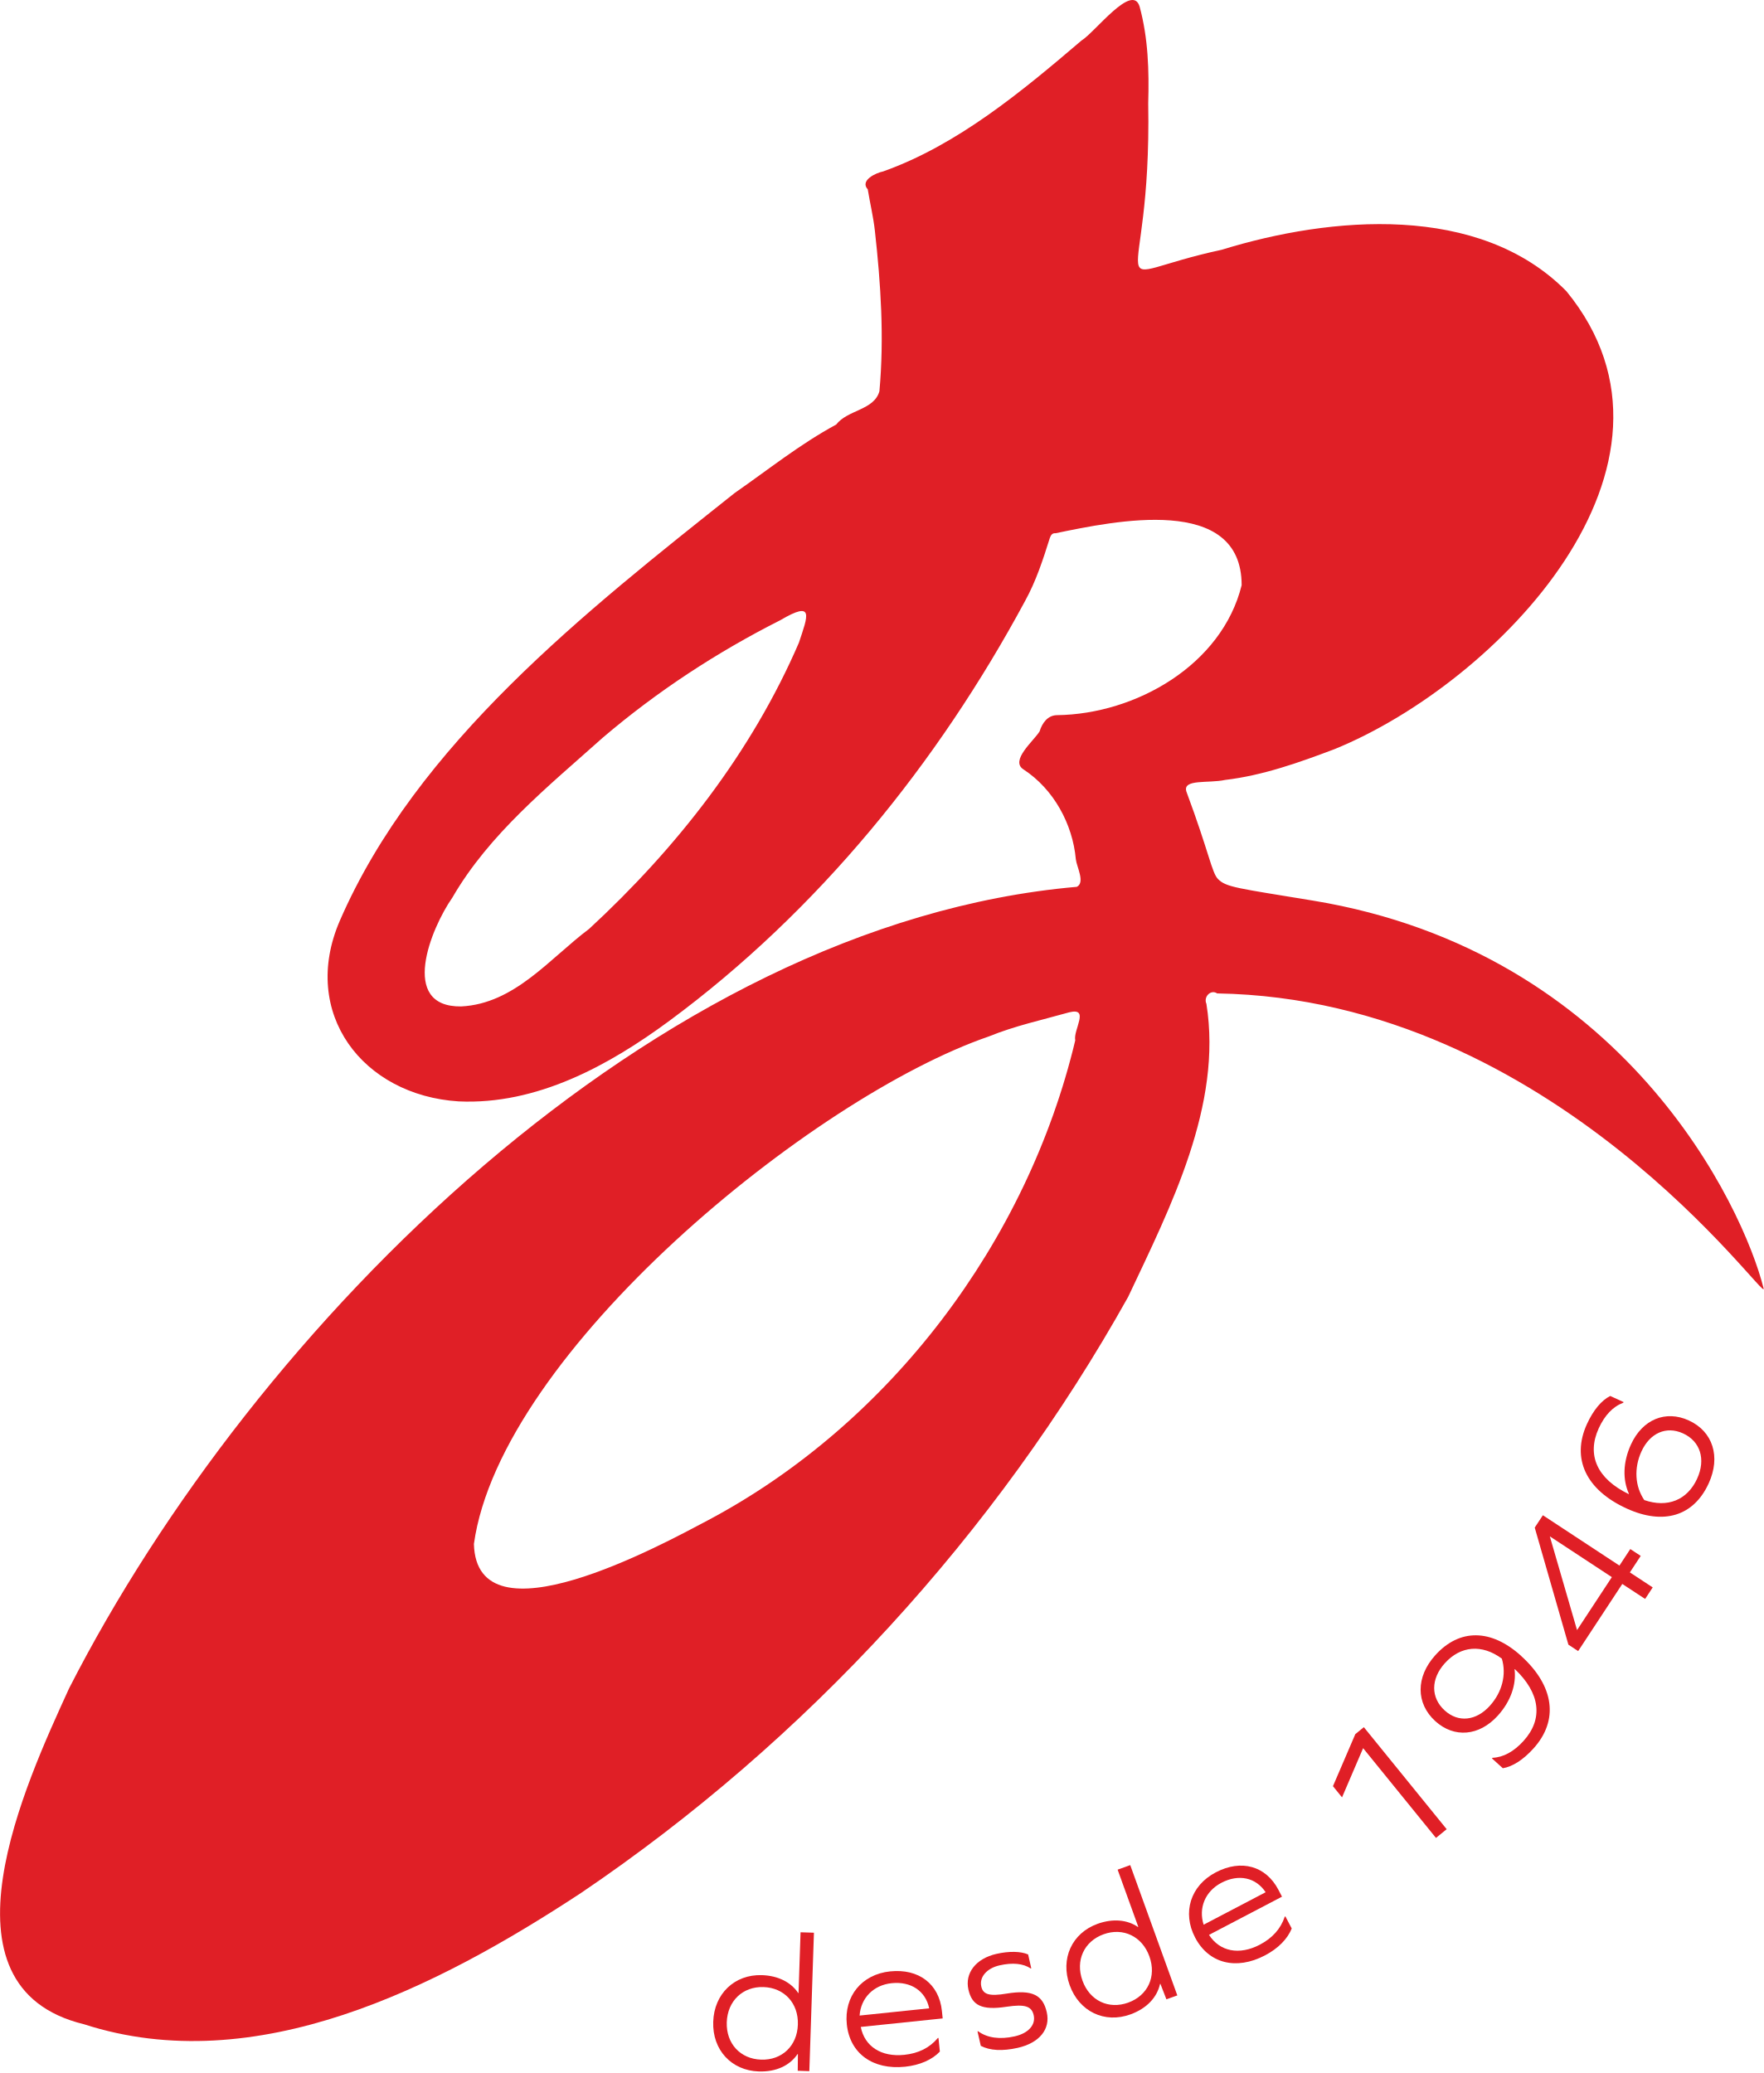
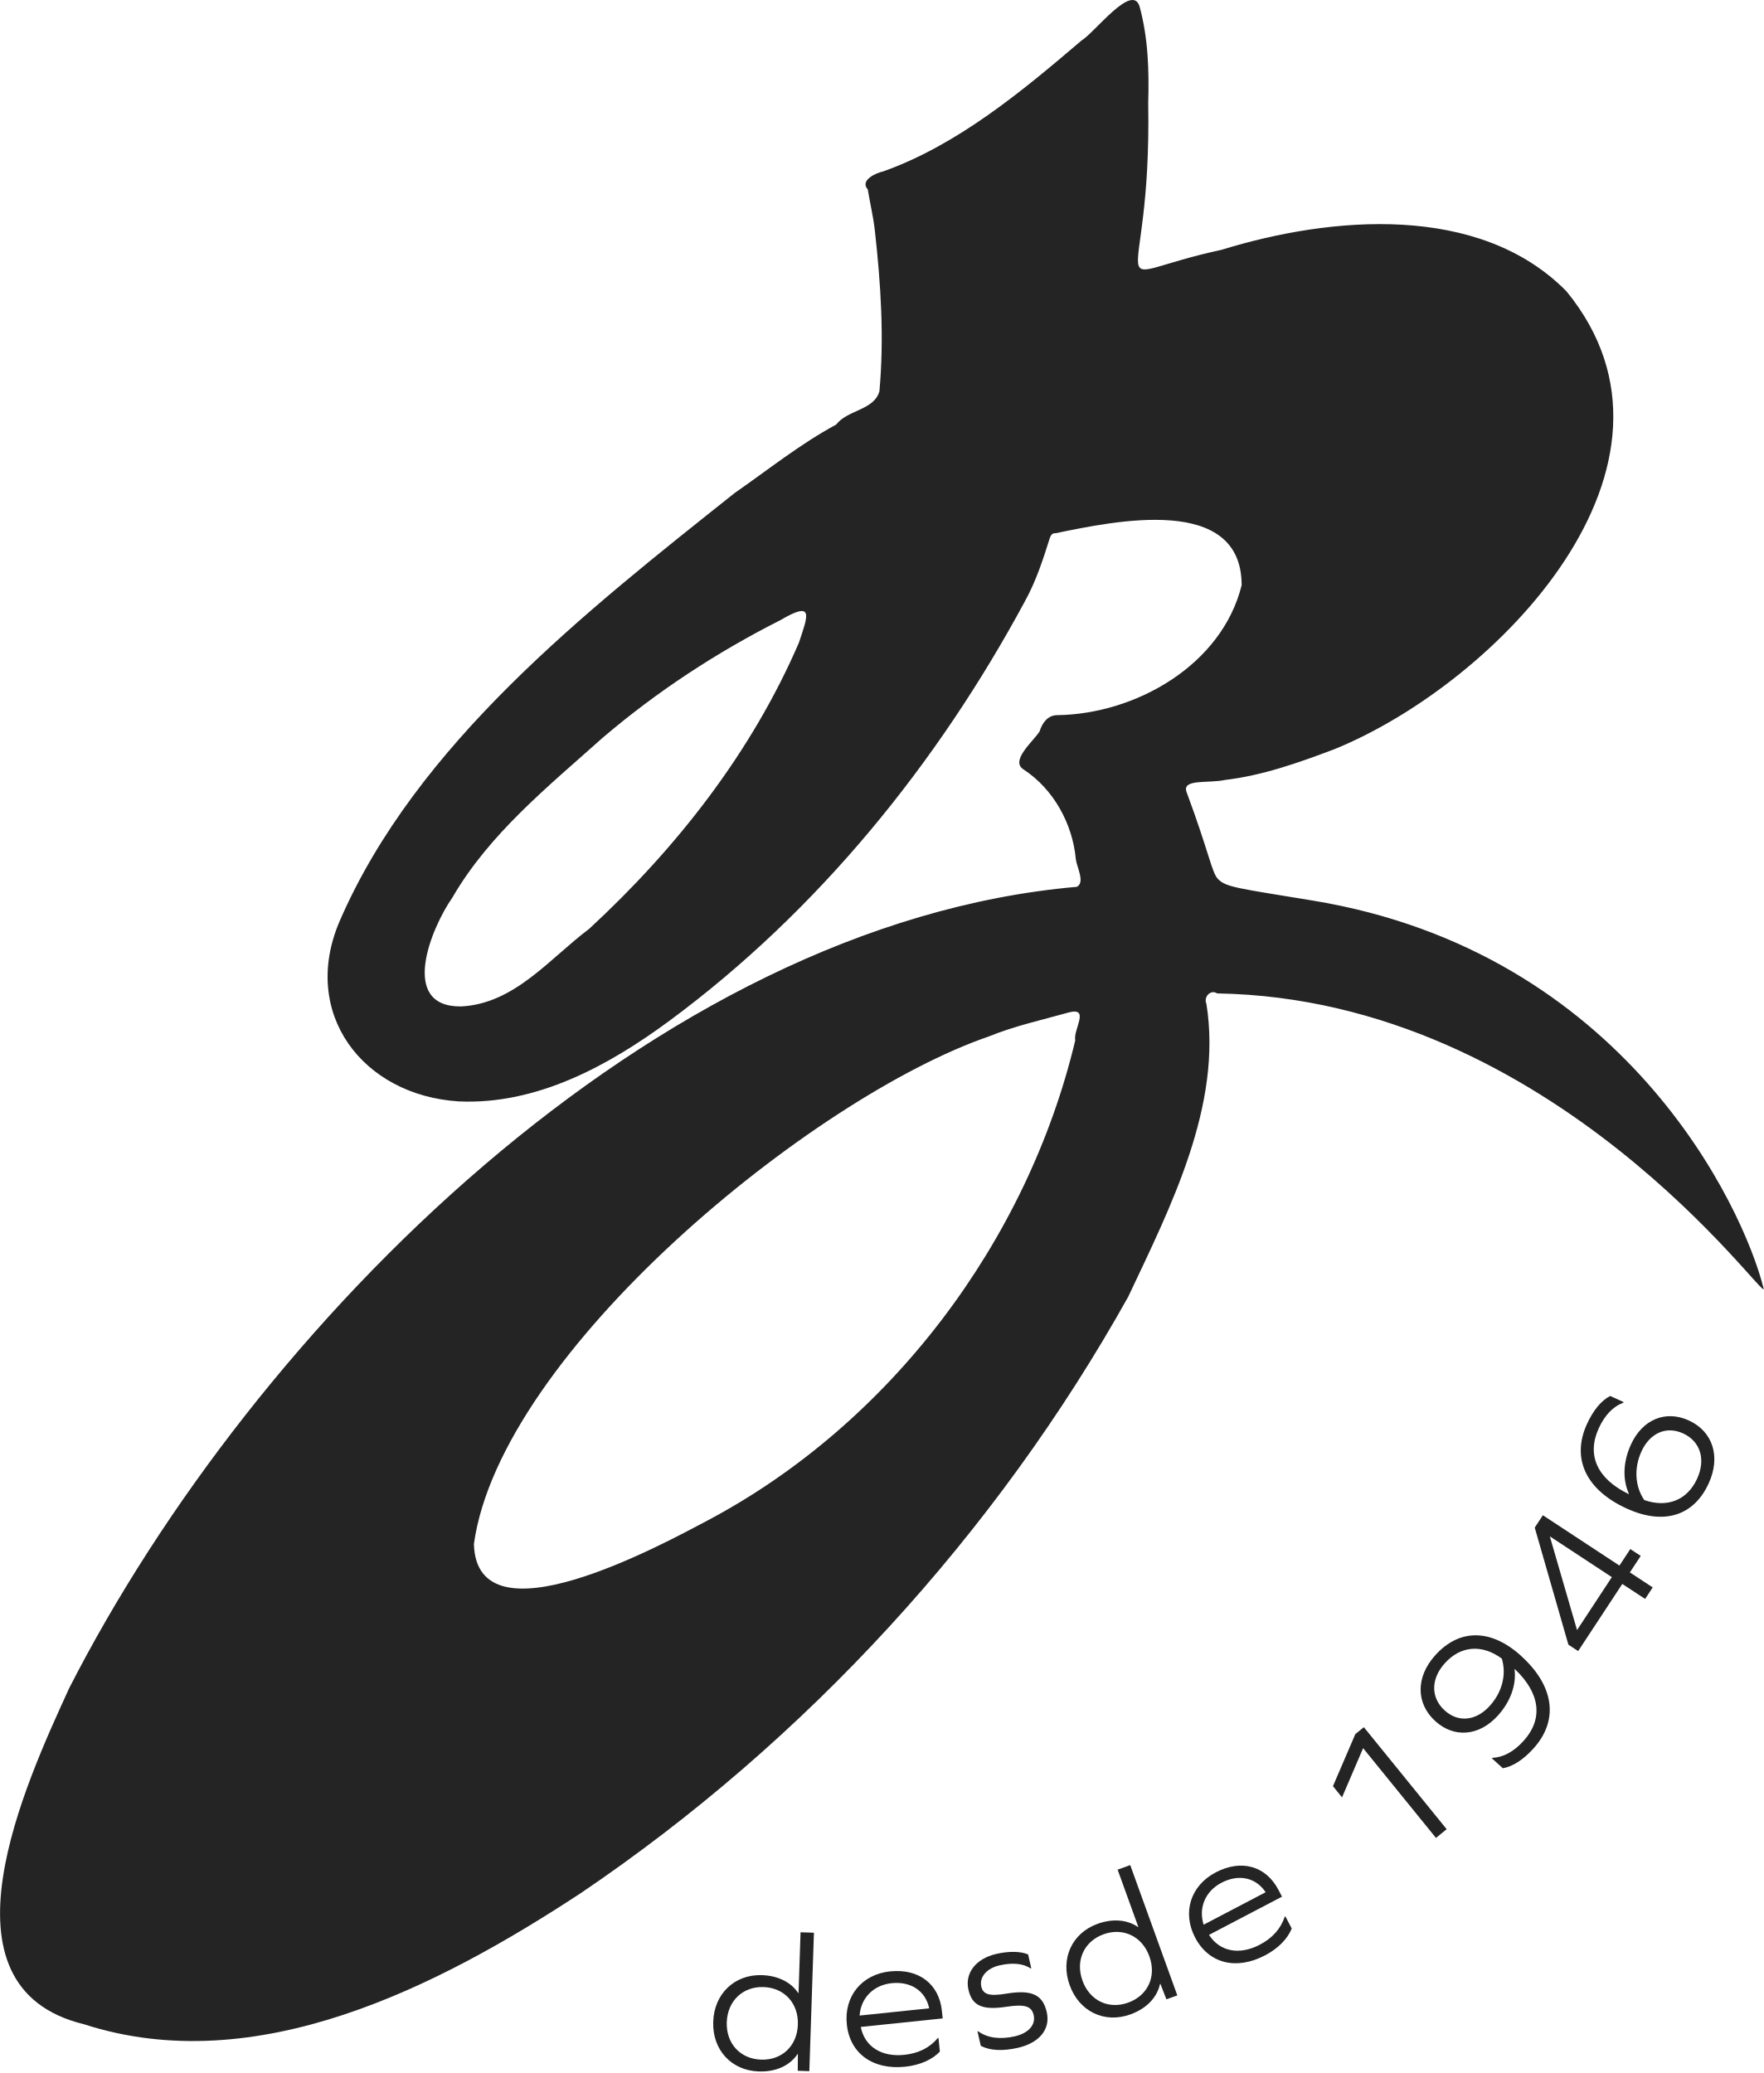
<svg xmlns="http://www.w3.org/2000/svg" width="131" height="154" viewBox="0 0 131 154" fill="none">
-   <path d="M97.529 66.906C91.903 65.979 91.077 65.916 90.475 65.308C90.001 64.834 89.827 63.391 88.121 58.805C87.817 57.846 89.77 58.21 90.991 57.941C93.789 57.612 96.498 56.647 99.13 55.65C111.172 50.745 126.919 34.542 116.346 21.634C109.874 15.071 98.846 16.055 90.754 18.552C81.194 20.612 85.554 22.805 85.285 7.672C85.355 5.238 85.285 2.849 84.646 0.488C84.105 -1.312 81.33 2.403 80.326 3.014C75.893 6.798 71.121 10.767 65.599 12.735C65.048 12.846 63.849 13.403 64.453 14.067C64.618 15.074 64.868 16.115 64.981 17.131C65.424 21.09 65.681 25.08 65.32 29.064C64.921 30.485 62.969 30.428 62.105 31.542C59.434 32.985 57.054 34.897 54.564 36.628C43.554 45.39 30.937 55.258 25.231 68.422C22.288 75.258 26.921 81.368 34.067 81.821C39.858 82.09 45.215 79.163 49.725 75.831C60.769 67.669 69.646 56.697 76.137 44.65C76.959 43.159 77.472 41.571 77.981 39.954C78.054 39.761 78.156 39.587 78.409 39.612C82.76 38.716 92.225 36.688 92.225 43.473C90.76 49.403 84.361 53.055 78.507 53.128C77.804 53.137 77.402 53.735 77.216 54.337C76.785 55.039 74.994 56.508 76.023 57.16C78.254 58.618 79.671 61.201 79.909 63.834C79.969 64.394 80.621 65.561 79.982 65.881C48.57 68.622 18.877 98.508 5.133 125.423C1.93 132.442 -5.149 147.619 6.237 150.378C19 154.508 32.465 147.651 43.146 140.632C59.858 129.328 73.975 113.929 83.798 96.337C86.944 89.663 90.811 82.106 89.608 74.574C89.374 74.055 89.931 73.479 90.406 73.799C115.45 74.213 131.336 97.074 130.995 95.717C129.469 89.618 120.627 70.713 97.532 66.906M59.345 47.732C55.83 55.887 50.266 62.992 43.763 69.001C40.823 71.204 38.225 74.565 34.253 74.767C29.605 74.821 32.019 68.944 33.598 66.685C36.348 61.932 40.728 58.419 44.773 54.799C48.814 51.356 53.241 48.457 57.969 46.068C60.513 44.571 60 45.761 59.342 47.735M79.865 77.289C76.311 92.207 66.143 105.761 52.526 112.97C49.114 114.777 35.399 122.258 35.2 114.698C37.187 100.445 60.32 81.508 73.45 76.995C75.383 76.207 77.418 75.767 79.418 75.204C80.972 74.818 79.703 76.501 79.865 77.286" fill="#E01F26" />
-   <path d="M59.313 148.056H59.285C58.763 147.271 57.813 146.771 56.595 146.73C54.563 146.663 53.041 148.113 52.975 150.198C52.905 152.284 54.326 153.818 56.358 153.885C57.665 153.929 58.674 153.432 59.237 152.597H59.266L59.253 153.834L60.114 153.863L60.456 143.578L59.462 143.546L59.313 148.059V148.056ZM56.535 153.008C54.991 152.958 53.931 151.818 53.981 150.233C54.035 148.647 55.171 147.565 56.712 147.616C58.257 147.666 59.317 148.821 59.263 150.407C59.209 151.992 58.076 153.059 56.532 153.008H56.535Z" fill="#E01F26" />
-   <path d="M69.959 149.378C69.753 147.391 68.244 146.23 66.117 146.451C64.007 146.67 62.681 148.299 62.899 150.391C63.123 152.54 64.82 153.784 67.225 153.534C68.317 153.42 69.247 153.011 69.81 152.407L69.706 151.397H69.662C69.051 152.132 68.212 152.543 67.165 152.651C65.453 152.828 64.219 152.024 63.934 150.578L70.019 149.945L69.959 149.375V149.378ZM63.848 149.733C63.937 148.439 64.867 147.47 66.225 147.328C67.671 147.179 68.747 147.91 69.016 149.195L63.848 149.733Z" fill="#E01F26" />
-   <path d="M74.773 148.1C73.481 148.318 73.019 148.166 72.887 147.578C72.728 146.875 73.295 146.22 74.235 146.005C75.219 145.783 75.997 145.863 76.554 146.233L76.599 146.223L76.365 145.192C75.808 144.954 74.953 144.939 74.01 145.151C72.488 145.496 71.652 146.575 71.931 147.806C72.197 148.983 72.921 149.359 74.763 149.078C76.146 148.869 76.63 149.046 76.779 149.708C76.94 150.426 76.383 151.049 75.368 151.277C74.266 151.527 73.323 151.394 72.649 150.897L72.605 150.907L72.849 151.983C73.538 152.34 74.463 152.385 75.592 152.132C77.2 151.768 78.035 150.749 77.751 149.489C77.463 148.214 76.681 147.787 74.773 148.1Z" fill="#E01F26" />
-   <path d="M83.013 138.894L84.548 143.141L84.519 143.151C83.744 142.619 82.674 142.505 81.529 142.916C79.614 143.606 78.741 145.518 79.453 147.48C80.162 149.442 82.048 150.34 83.962 149.647C85.19 149.204 85.947 148.369 86.162 147.385L86.19 147.375L86.636 148.527L87.447 148.236L83.95 138.556L83.013 138.894ZM85.374 145.344C85.912 146.837 85.254 148.245 83.801 148.771C82.349 149.296 80.94 148.632 80.402 147.138C79.864 145.644 80.516 144.22 81.969 143.695C83.421 143.169 84.836 143.847 85.374 145.34V145.344Z" fill="#E01F26" />
-   <path d="M95.427 142.385C95.13 143.287 94.503 143.983 93.57 144.47C92.045 145.268 90.602 144.98 89.801 143.739L95.222 140.901L94.956 140.391C94.029 138.619 92.2 138.1 90.304 139.094C88.424 140.078 87.794 142.084 88.772 143.945C89.776 145.859 91.81 146.388 93.956 145.264C94.931 144.755 95.643 144.033 95.943 143.261L95.472 142.363L95.434 142.385H95.427ZM89.402 142.983C89.007 141.745 89.513 140.502 90.722 139.869C92.01 139.195 93.282 139.476 94.007 140.571L89.402 142.983Z" fill="#E01F26" />
-   <path d="M100.668 128.825L99.007 132.692L99.681 133.524L101.247 129.869L106.659 136.537L107.453 135.888L101.301 128.309L100.668 128.825Z" fill="#E01F26" />
-   <path d="M112.985 123.014C110.751 120.992 108.406 120.976 106.614 122.957C105.149 124.574 105.156 126.543 106.614 127.866C108.01 129.128 109.864 128.983 111.251 127.454C112.225 126.375 112.63 125.138 112.497 124.017L112.516 123.995C114.406 125.783 114.64 127.698 113.165 129.328C112.447 130.122 111.662 130.552 110.858 130.584L110.817 130.628L111.624 131.359C112.339 131.245 113.143 130.733 113.899 129.894C115.792 127.802 115.447 125.245 112.982 123.017L112.985 123.014ZM110.662 126.72C109.646 127.843 108.323 127.989 107.311 127.071C106.263 126.125 106.263 124.723 107.32 123.555C108.494 122.255 110.08 122.128 111.551 123.217C111.909 124.4 111.57 125.717 110.662 126.717V126.72Z" fill="#E01F26" />
-   <path d="M121.868 115.587L121.092 115.077L120.286 116.305L114.599 112.565L113.994 113.483L116.494 122.179L117.219 122.657L120.498 117.669L122.194 118.783L122.757 117.926L121.061 116.812L121.868 115.584V115.587ZM117.137 121.097L115.115 114.134L119.722 117.163L117.137 121.097Z" fill="#E01F26" />
-   <path d="M125.434 105.521C123.722 104.739 121.998 105.435 121.14 107.312C120.536 108.635 120.523 109.935 120.988 110.967L120.975 110.995C118.634 109.859 117.836 108.106 118.748 106.106C119.194 105.134 119.811 104.486 120.567 104.21L120.593 104.157L119.602 103.704C118.953 104.027 118.343 104.761 117.874 105.786C116.7 108.353 117.801 110.685 120.824 112.065C123.564 113.318 125.805 112.628 126.915 110.198C127.824 108.214 127.225 106.337 125.434 105.521ZM126.061 109.84C125.333 111.435 123.862 112.036 122.131 111.438C121.434 110.416 121.358 109.062 121.918 107.831C122.548 106.454 123.763 105.916 125.007 106.483C126.292 107.068 126.713 108.407 126.061 109.837V109.84Z" fill="#E01F26" />
+   <path d="M97.529 66.906C91.903 65.979 91.077 65.916 90.475 65.308C90.001 64.834 89.827 63.391 88.121 58.805C87.817 57.846 89.77 58.21 90.991 57.941C93.789 57.612 96.498 56.647 99.13 55.65C111.172 50.745 126.919 34.542 116.346 21.634C109.874 15.071 98.846 16.055 90.754 18.552C81.194 20.612 85.554 22.805 85.285 7.672C85.355 5.238 85.285 2.849 84.646 0.488C84.105 -1.312 81.33 2.403 80.326 3.014C75.893 6.798 71.121 10.767 65.599 12.735C65.048 12.846 63.849 13.403 64.453 14.067C64.618 15.074 64.868 16.115 64.981 17.131C65.424 21.09 65.681 25.08 65.32 29.064C64.921 30.485 62.969 30.428 62.105 31.542C59.434 32.985 57.054 34.897 54.564 36.628C43.554 45.39 30.937 55.258 25.231 68.422C22.288 75.258 26.921 81.368 34.067 81.821C39.858 82.09 45.215 79.163 49.725 75.831C60.769 67.669 69.646 56.697 76.137 44.65C76.959 43.159 77.472 41.571 77.981 39.954C78.054 39.761 78.156 39.587 78.409 39.612C82.76 38.716 92.225 36.688 92.225 43.473C90.76 49.403 84.361 53.055 78.507 53.128C77.804 53.137 77.402 53.735 77.216 54.337C76.785 55.039 74.994 56.508 76.023 57.16C78.254 58.618 79.671 61.201 79.909 63.834C79.969 64.394 80.621 65.561 79.982 65.881C48.57 68.622 18.877 98.508 5.133 125.423C1.93 132.442 -5.149 147.619 6.237 150.378C19 154.508 32.465 147.651 43.146 140.632C59.858 129.328 73.975 113.929 83.798 96.337C86.944 89.663 90.811 82.106 89.608 74.574C89.374 74.055 89.931 73.479 90.406 73.799C115.45 74.213 131.336 97.074 130.995 95.717C129.469 89.618 120.627 70.713 97.532 66.906M59.345 47.732C55.83 55.887 50.266 62.992 43.763 69.001C40.823 71.204 38.225 74.565 34.253 74.767C29.605 74.821 32.019 68.944 33.598 66.685C36.348 61.932 40.728 58.419 44.773 54.799C48.814 51.356 53.241 48.457 57.969 46.068C60.513 44.571 60 45.761 59.342 47.735M79.865 77.289C76.311 92.207 66.143 105.761 52.526 112.97C49.114 114.777 35.399 122.258 35.2 114.698C37.187 100.445 60.32 81.508 73.45 76.995C75.383 76.207 77.418 75.767 79.418 75.204C80.972 74.818 79.703 76.501 79.865 77.286" fill="#242424" />
+   <path d="M59.313 148.056H59.285C58.763 147.271 57.813 146.771 56.595 146.73C54.563 146.663 53.041 148.113 52.975 150.198C52.905 152.284 54.326 153.818 56.358 153.885C57.665 153.929 58.674 153.432 59.237 152.597H59.266L59.253 153.834L60.114 153.863L60.456 143.578L59.462 143.546L59.313 148.059V148.056ZM56.535 153.008C54.991 152.958 53.931 151.818 53.981 150.233C54.035 148.647 55.171 147.565 56.712 147.616C58.257 147.666 59.317 148.821 59.263 150.407C59.209 151.992 58.076 153.059 56.532 153.008H56.535Z" fill="#242424" />
+   <path d="M69.959 149.378C69.753 147.391 68.244 146.23 66.117 146.451C64.007 146.67 62.681 148.299 62.899 150.391C63.123 152.54 64.82 153.784 67.225 153.534C68.317 153.42 69.247 153.011 69.81 152.407L69.706 151.397H69.662C69.051 152.132 68.212 152.543 67.165 152.651C65.453 152.828 64.219 152.024 63.934 150.578L70.019 149.945L69.959 149.375V149.378ZM63.848 149.733C63.937 148.439 64.867 147.47 66.225 147.328C67.671 147.179 68.747 147.91 69.016 149.195L63.848 149.733Z" fill="#242424" />
+   <path d="M74.773 148.1C73.481 148.318 73.019 148.166 72.887 147.578C72.728 146.875 73.295 146.22 74.235 146.005C75.219 145.783 75.997 145.863 76.554 146.233L76.599 146.223L76.365 145.192C75.808 144.954 74.953 144.939 74.01 145.151C72.488 145.496 71.652 146.575 71.931 147.806C72.197 148.983 72.921 149.359 74.763 149.078C76.146 148.869 76.63 149.046 76.779 149.708C76.94 150.426 76.383 151.049 75.368 151.277C74.266 151.527 73.323 151.394 72.649 150.897L72.605 150.907L72.849 151.983C73.538 152.34 74.463 152.385 75.592 152.132C77.2 151.768 78.035 150.749 77.751 149.489C77.463 148.214 76.681 147.787 74.773 148.1Z" fill="#242424" />
+   <path d="M83.013 138.894L84.548 143.141L84.519 143.151C83.744 142.619 82.674 142.505 81.529 142.916C79.614 143.606 78.741 145.518 79.453 147.48C80.162 149.442 82.048 150.34 83.962 149.647C85.19 149.204 85.947 148.369 86.162 147.385L86.19 147.375L86.636 148.527L87.447 148.236L83.95 138.556L83.013 138.894ZM85.374 145.344C85.912 146.837 85.254 148.245 83.801 148.771C82.349 149.296 80.94 148.632 80.402 147.138C79.864 145.644 80.516 144.22 81.969 143.695C83.421 143.169 84.836 143.847 85.374 145.34V145.344Z" fill="#242424" />
+   <path d="M95.427 142.385C95.13 143.287 94.503 143.983 93.57 144.47C92.045 145.268 90.602 144.98 89.801 143.739L95.222 140.901L94.956 140.391C94.029 138.619 92.2 138.1 90.304 139.094C88.424 140.078 87.794 142.084 88.772 143.945C89.776 145.859 91.81 146.388 93.956 145.264C94.931 144.755 95.643 144.033 95.943 143.261L95.472 142.363L95.434 142.385H95.427ZM89.402 142.983C89.007 141.745 89.513 140.502 90.722 139.869C92.01 139.195 93.282 139.476 94.007 140.571L89.402 142.983Z" fill="#242424" />
+   <path d="M100.668 128.825L99.007 132.692L99.681 133.524L101.247 129.869L106.659 136.537L107.453 135.888L101.301 128.309L100.668 128.825Z" fill="#242424" />
+   <path d="M112.985 123.014C110.751 120.992 108.406 120.976 106.614 122.957C105.149 124.574 105.156 126.543 106.614 127.866C108.01 129.128 109.864 128.983 111.251 127.454C112.225 126.375 112.63 125.138 112.497 124.017L112.516 123.995C114.406 125.783 114.64 127.698 113.165 129.328C112.447 130.122 111.662 130.552 110.858 130.584L110.817 130.628L111.624 131.359C112.339 131.245 113.143 130.733 113.899 129.894C115.792 127.802 115.447 125.245 112.982 123.017L112.985 123.014ZM110.662 126.72C109.646 127.843 108.323 127.989 107.311 127.071C106.263 126.125 106.263 124.723 107.32 123.555C108.494 122.255 110.08 122.128 111.551 123.217C111.909 124.4 111.57 125.717 110.662 126.717V126.72Z" fill="#242424" />
+   <path d="M121.868 115.587L121.092 115.077L120.286 116.305L114.599 112.565L113.994 113.483L116.494 122.179L117.219 122.657L120.498 117.669L122.194 118.783L122.757 117.926L121.061 116.812L121.868 115.584V115.587ZM117.137 121.097L115.115 114.134L119.722 117.163L117.137 121.097Z" fill="#242424" />
+   <path d="M125.434 105.521C123.722 104.739 121.998 105.435 121.14 107.312C120.536 108.635 120.523 109.935 120.988 110.967L120.975 110.995C118.634 109.859 117.836 108.106 118.748 106.106C119.194 105.134 119.811 104.486 120.567 104.21L120.593 104.157L119.602 103.704C118.953 104.027 118.343 104.761 117.874 105.786C116.7 108.353 117.801 110.685 120.824 112.065C123.564 113.318 125.805 112.628 126.915 110.198C127.824 108.214 127.225 106.337 125.434 105.521ZM126.061 109.84C125.333 111.435 123.862 112.036 122.131 111.438C121.434 110.416 121.358 109.062 121.918 107.831C122.548 106.454 123.763 105.916 125.007 106.483C126.292 107.068 126.713 108.407 126.061 109.837V109.84Z" fill="#242424" />
</svg>
